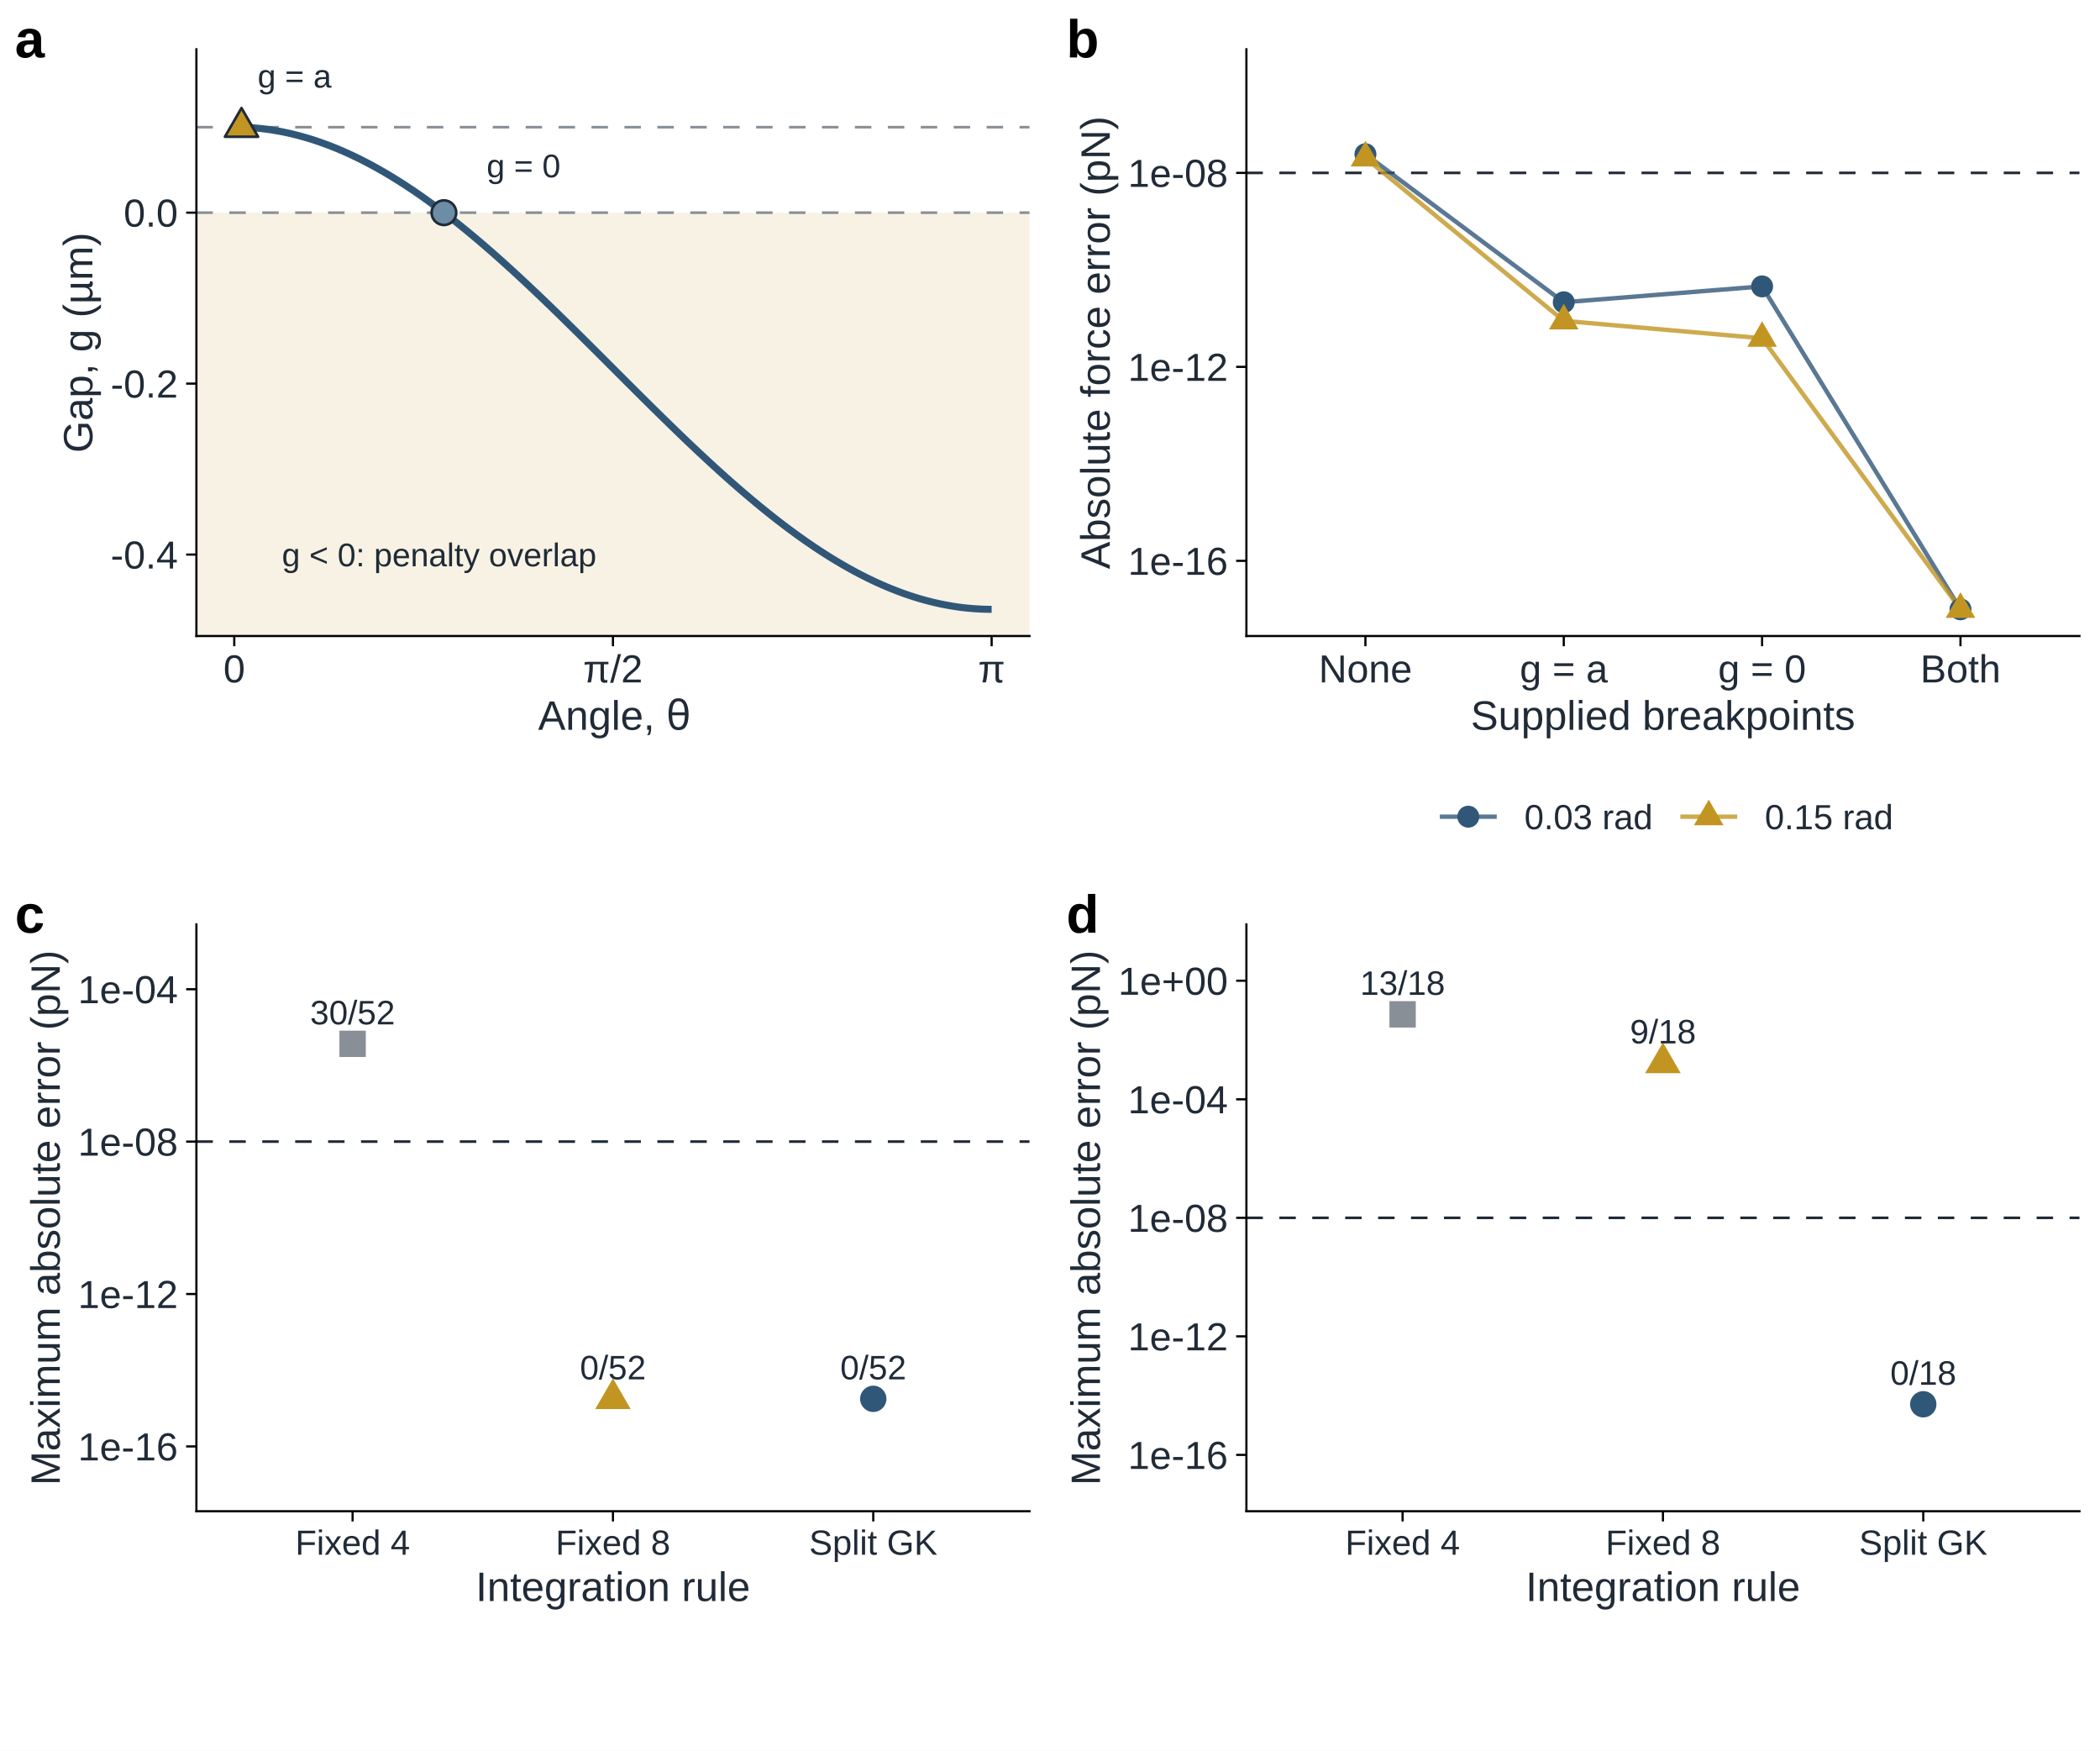
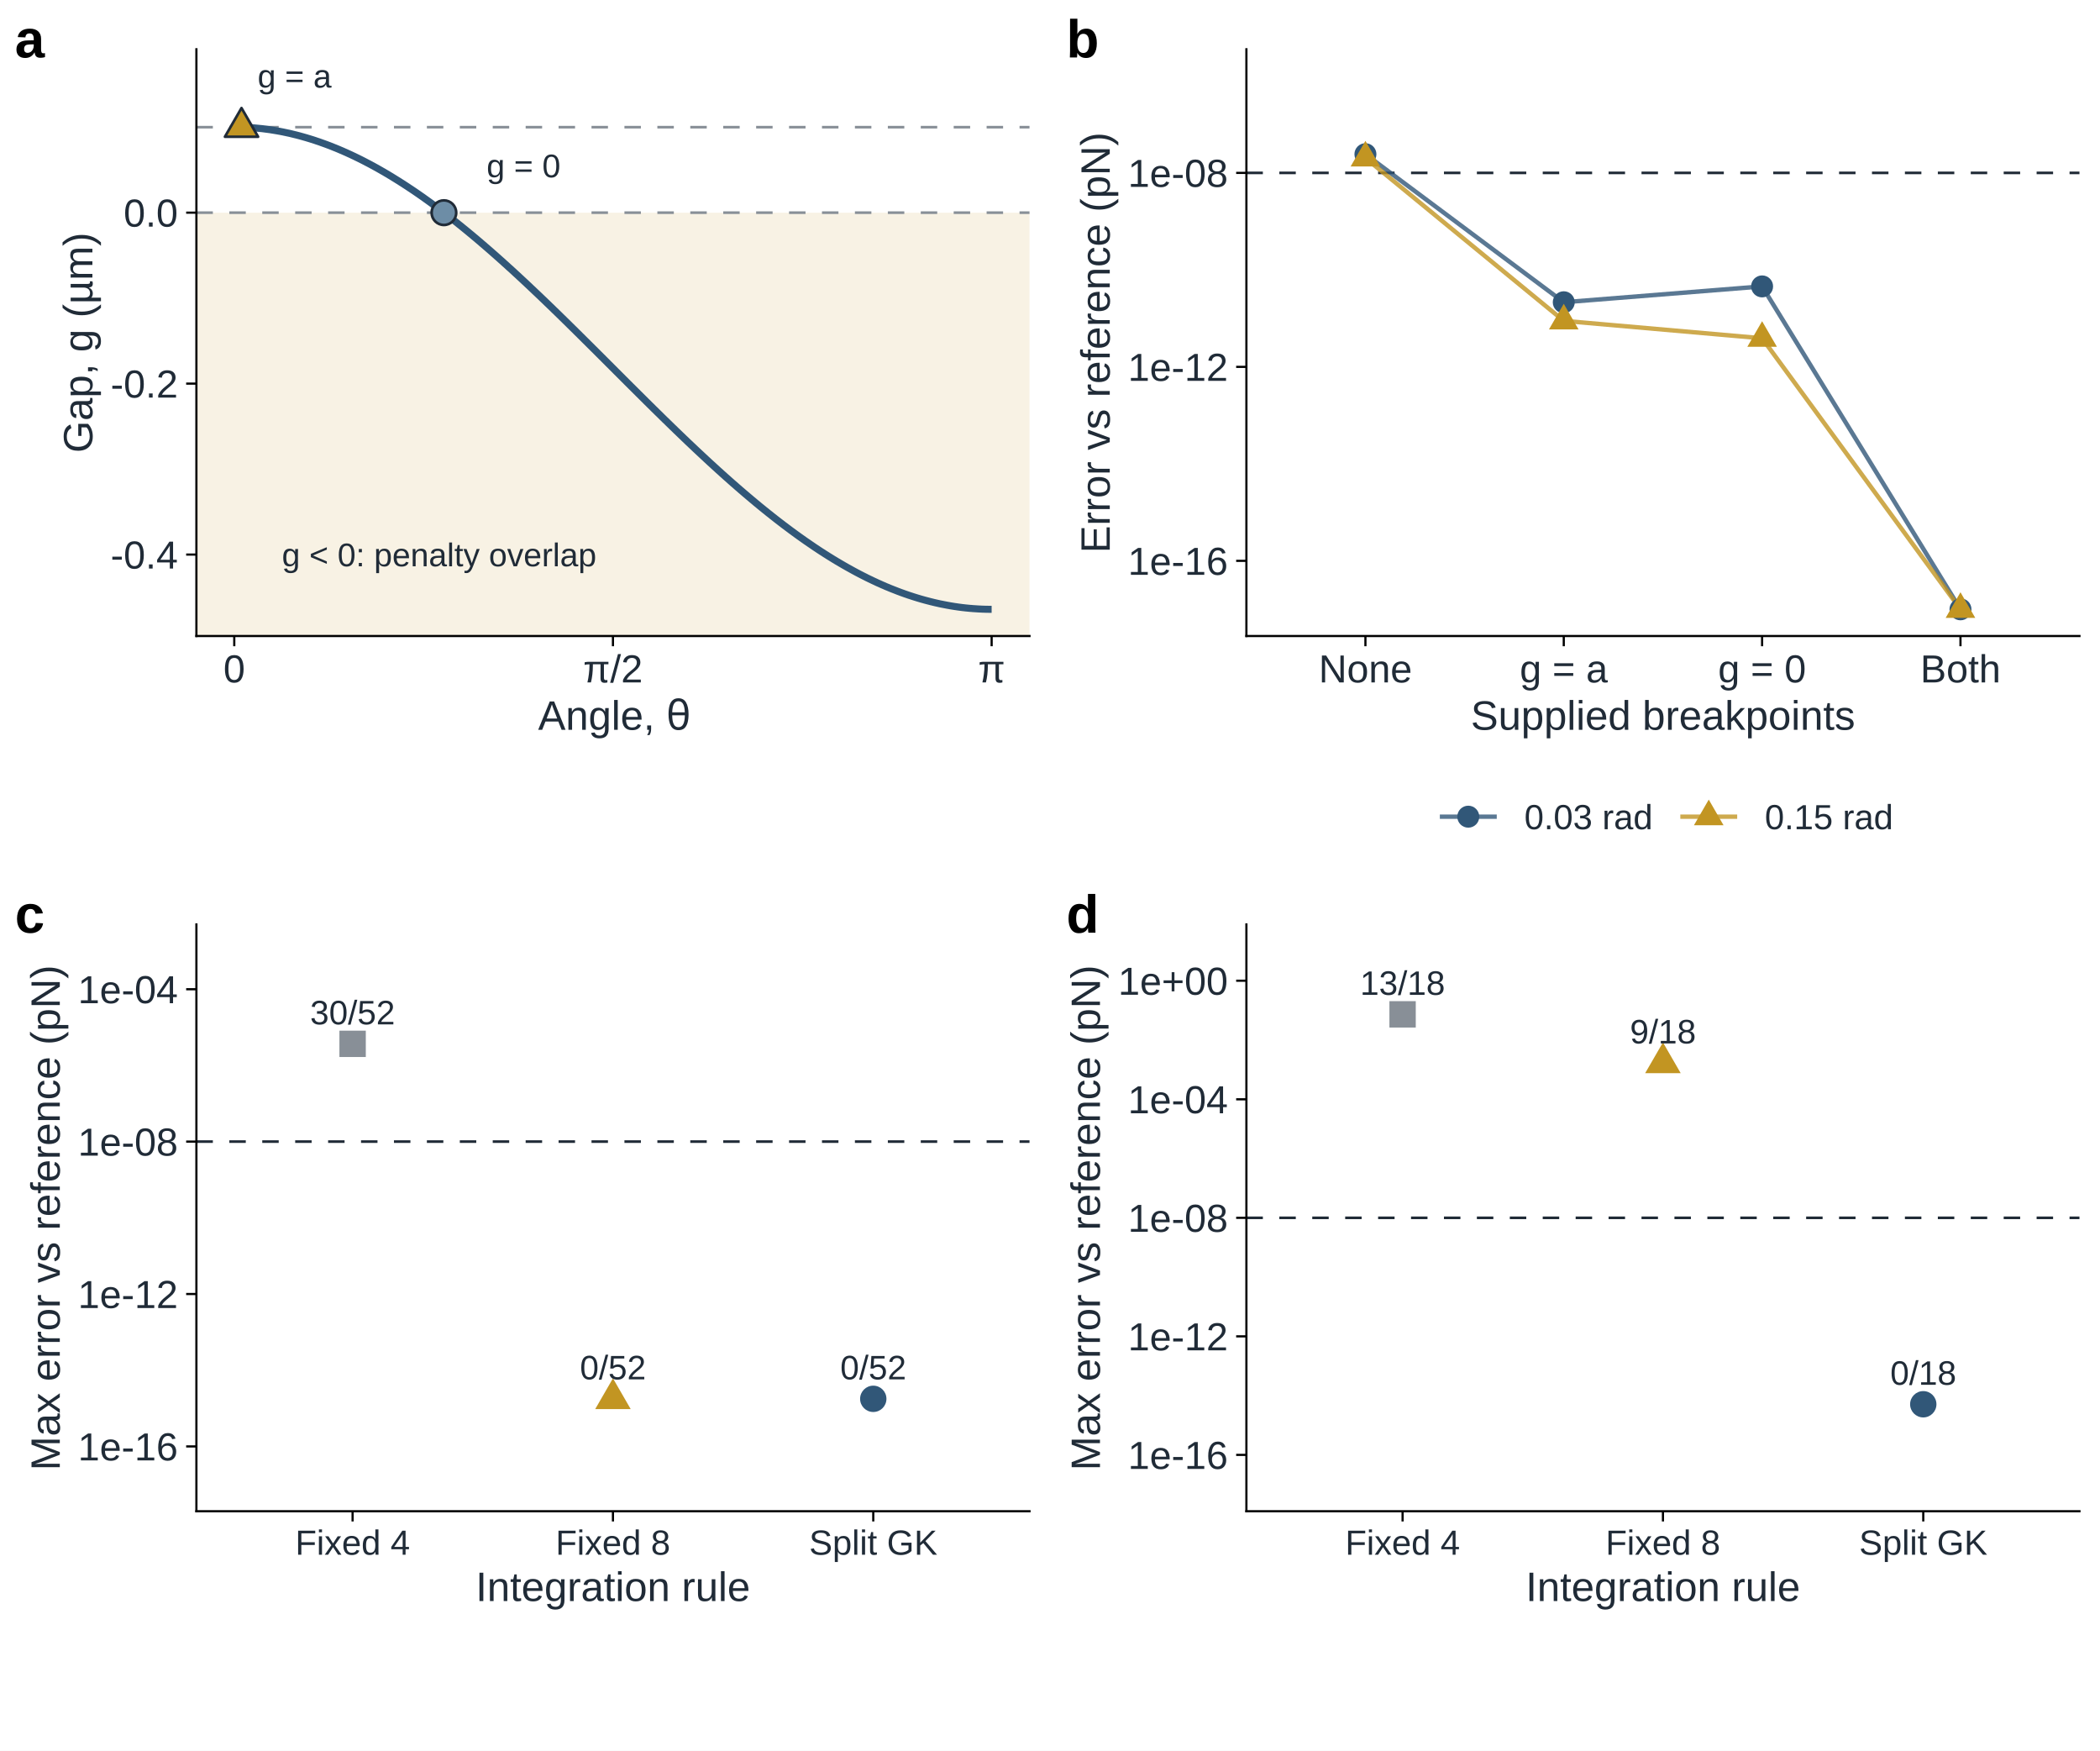
<svg xmlns="http://www.w3.org/2000/svg" width="510.24pt" height="425.20pt" viewBox="0 0 510.24 425.20">
  <g class="svglite">
    <defs>
      <style type="text/css">
    .svglite line, .svglite polyline, .svglite polygon, .svglite path, .svglite rect, .svglite circle {
      fill: none;
      stroke: #000000;
      stroke-linecap: round;
      stroke-linejoin: round;
      stroke-miterlimit: 10.00;
    }
    .svglite text {
      white-space: pre;
    }
    .svglite g.glyphgroup path {
      fill: inherit;
      stroke: none;
    }
  </style>
    </defs>
    <rect width="100%" height="100%" style="stroke: none; fill: #FFFFFF;" />
    <defs>
      <clipPath id="cpMC4wMHw1MTAuMjR8MC4wMHw0MjUuMjA=">
        <rect x="0.00" y="0.00" width="510.24" height="425.20" />
      </clipPath>
    </defs>
    <g clip-path="url(#cpMC4wMHw1MTAuMjR8MC4wMHw0MjUuMjA=)">
</g>
    <defs>
      <clipPath id="cpMC4wMHwyNTUuMTJ8MC4wMHwyMTIuNjA=">
        <rect x="0" y="0.00" width="255.12" height="212.60" />
      </clipPath>
    </defs>
    <g clip-path="url(#cpMC4wMHwyNTUuMTJ8MC4wMHwyMTIuNjA=)">
      <rect x="0.00" y="0.00" width="255.12" height="212.60" style="stroke-width: 0.97; stroke: #FFFFFF; fill: #FFFFFF;" />
    </g>
    <g clip-path="url(#cpMC4wMHw1MTAuMjR8MC4wMHw0MjUuMjA=)">
</g>
    <defs>
      <clipPath id="cpNDcuNzJ8MjUwLjE0fDExLjk2fDE1NC40OQ==">
        <rect x="47.72" y="11.96" width="202.42" height="142.53" />
      </clipPath>
    </defs>
    <g clip-path="url(#cpNDcuNzJ8MjUwLjE0fDExLjk2fDE1NC40OQ==)">
      <rect x="47.72" y="11.96" width="202.42" height="142.53" style="stroke-width: 0.97; stroke: none; fill: #FFFFFF;" />
      <rect x="47.72" y="51.66" width="202.42" height="102.83" style="stroke-width: 0.97; stroke: none; stroke-linecap: butt; stroke-linejoin: miter; fill: #F8F2E4;" />
      <line x1="47.72" y1="51.66" x2="250.14" y2="51.66" style="stroke-width: 0.64; stroke: #888F97; stroke-dasharray: 4.00,4.00; stroke-linecap: butt;" />
      <line x1="47.72" y1="30.89" x2="250.14" y2="30.89" style="stroke-width: 0.64; stroke: #888F97; stroke-dasharray: 4.00,4.00; stroke-linecap: butt;" />
      <polyline points="56.92,30.87 57.23,30.87 57.54,30.87 57.84,30.87 58.15,30.88 58.46,30.89 58.76,30.89 59.07,30.90 59.38,30.92 59.68,30.93 59.99,30.95 60.30,30.96 60.60,30.98 60.91,31.00 61.22,31.02 61.52,31.05 61.83,31.07 62.14,31.10 62.44,31.13 62.75,31.16 63.06,31.19 63.36,31.22 63.67,31.25 63.98,31.29 64.28,31.33 64.59,31.37 64.90,31.41 65.20,31.45 65.51,31.49 65.82,31.54 66.12,31.59 66.43,31.64 66.74,31.69 67.04,31.74 67.35,31.79 67.66,31.85 67.96,31.90 68.27,31.96 68.58,32.02 68.88,32.08 69.19,32.15 69.50,32.21 69.80,32.28 70.11,32.34 70.42,32.41 70.72,32.48 71.03,32.56 71.34,32.63 71.64,32.71 71.95,32.78 72.26,32.86 72.56,32.94 72.87,33.02 73.18,33.11 73.48,33.19 73.79,33.28 74.10,33.37 74.40,33.45 74.71,33.55 75.02,33.64 75.32,33.73 75.63,33.83 75.94,33.92 76.24,34.02 76.55,34.12 76.86,34.23 77.16,34.33 77.47,34.43 77.78,34.54 78.08,34.65 78.39,34.76 78.70,34.87 79.00,34.98 79.31,35.09 79.62,35.21 79.92,35.32 80.23,35.44 80.54,35.56 80.84,35.68 81.15,35.81 81.46,35.93 81.76,36.05 82.07,36.18 82.38,36.31 82.68,36.44 82.99,36.57 83.30,36.70 83.60,36.84 83.91,36.97 84.22,37.11 84.52,37.25 84.83,37.39 85.14,37.53 85.44,37.67 85.75,37.82 86.06,37.96 86.36,38.11 86.67,38.26 86.98,38.41 87.28,38.56 87.59,38.71 87.90,38.87 88.20,39.02 88.51,39.18 88.82,39.34 89.12,39.50 89.43,39.66 89.74,39.82 90.04,39.98 90.35,40.15 90.66,40.31 90.96,40.48 91.27,40.65 91.58,40.82 91.88,40.99 92.19,41.17 92.50,41.34 92.80,41.52 93.11,41.69 93.42,41.87 93.72,42.05 94.03,42.23 94.34,42.41 94.64,42.60 94.95,42.78 95.26,42.97 95.56,43.16 95.87,43.35 96.18,43.54 96.48,43.73 96.79,43.92 97.10,44.11 97.40,44.31 97.71,44.50 98.02,44.70 98.32,44.90 98.63,45.10 98.94,45.30 99.24,45.50 99.55,45.71 99.86,45.91 100.17,46.12 100.47,46.32 100.78,46.53 101.09,46.74 101.39,46.95 101.70,47.16 102.01,47.38 102.31,47.59 102.62,47.80 102.93,48.02 103.23,48.24 103.54,48.46 103.85,48.68 104.15,48.90 104.46,49.12 104.77,49.34 105.07,49.57 105.38,49.79 105.69,50.02 105.99,50.25 106.30,50.47 106.61,50.70 106.91,50.93 107.22,51.17 107.53,51.40 107.83,51.63 108.14,51.87 108.45,52.10 108.75,52.34 109.06,52.58 109.37,52.82 109.67,53.06 109.98,53.30 110.29,53.54 110.59,53.78 110.90,54.02 111.21,54.27 111.51,54.52 111.82,54.76 112.13,55.01 112.43,55.26 112.74,55.51 113.05,55.76 113.35,56.01 113.66,56.26 113.97,56.52 114.27,56.77 114.58,57.02 114.89,57.28 115.19,57.54 115.50,57.79 115.81,58.05 116.11,58.31 116.42,58.57 116.73,58.83 117.03,59.10 117.34,59.36 117.65,59.62 117.95,59.89 118.26,60.15 118.57,60.42 118.87,60.68 119.18,60.95 119.49,61.22 119.79,61.49 120.10,61.76 120.41,62.03 120.71,62.30 121.02,62.57 121.33,62.85 121.63,63.12 121.94,63.39 122.25,63.67 122.55,63.95 122.86,64.22 123.17,64.50 123.47,64.78 123.78,65.06 124.09,65.33 124.39,65.61 124.70,65.89 125.01,66.18 125.31,66.46 125.62,66.74 125.93,67.02 126.23,67.31 126.54,67.59 126.85,67.88 127.15,68.16 127.46,68.45 127.77,68.73 128.07,69.02 128.38,69.31 128.69,69.60 128.99,69.89 129.30,70.18 129.61,70.47 129.91,70.76 130.22,71.05 130.53,71.34 130.83,71.63 131.14,71.92 131.45,72.22 131.75,72.51 132.06,72.80 132.37,73.10 132.67,73.39 132.98,73.69 133.29,73.98 133.59,74.28 133.90,74.57 134.21,74.87 134.51,75.17 134.82,75.47 135.13,75.76 135.43,76.06 135.74,76.36 136.05,76.66 136.35,76.96 136.66,77.26 136.97,77.56 137.27,77.86 137.58,78.16 137.89,78.46 138.19,78.76 138.50,79.07 138.81,79.37 139.11,79.67 139.42,79.97 139.73,80.27 140.03,80.58 140.34,80.88 140.65,81.18 140.95,81.49 141.26,81.79 141.57,82.10 141.87,82.40 142.18,82.71 142.49,83.01 142.80,83.32 143.10,83.62 143.41,83.93 143.72,84.23 144.02,84.54 144.33,84.84 144.64,85.15 144.94,85.45 145.25,85.76 145.56,86.07 145.86,86.37 146.17,86.68 146.48,86.98 146.78,87.29 147.09,87.60 147.40,87.90 147.70,88.21 148.01,88.52 148.32,88.82 148.62,89.13 148.93,89.44 149.24,89.74 149.54,90.05 149.85,90.36 150.16,90.66 150.46,90.97 150.77,91.28 151.08,91.58 151.38,91.89 151.69,92.20 152.00,92.50 152.30,92.81 152.61,93.12 152.92,93.42 153.22,93.73 153.53,94.03 153.84,94.34 154.14,94.64 154.45,94.95 154.76,95.25 155.06,95.56 155.37,95.86 155.68,96.17 155.98,96.47 156.29,96.78 156.60,97.08 156.90,97.39 157.21,97.69 157.52,97.99 157.82,98.30 158.13,98.60 158.44,98.90 158.74,99.21 159.05,99.51 159.36,99.81 159.66,100.11 159.97,100.41 160.28,100.71 160.58,101.01 160.89,101.32 161.20,101.62 161.50,101.92 161.81,102.21 162.12,102.51 162.42,102.81 162.73,103.11 163.04,103.41 163.34,103.71 163.65,104.00 163.96,104.30 164.26,104.60 164.57,104.89 164.88,105.19 165.18,105.48 165.49,105.78 165.80,106.07 166.10,106.37 166.41,106.66 166.72,106.95 167.02,107.25 167.33,107.54 167.64,107.83 167.94,108.12 168.25,108.41 168.56,108.70 168.86,108.99 169.17,109.28 169.48,109.57 169.78,109.85 170.09,110.14 170.40,110.43 170.70,110.71 171.01,111.00 171.32,111.28 171.62,111.57 171.93,111.85 172.24,112.14 172.54,112.42 172.85,112.70 173.16,112.98 173.46,113.26 173.77,113.54 174.08,113.82 174.38,114.10 174.69,114.38 175.00,114.65 175.30,114.93 175.61,115.21 175.92,115.48 176.22,115.76 176.53,116.03 176.84,116.30 177.14,116.57 177.45,116.85 177.76,117.12 178.06,117.39 178.37,117.65 178.68,117.92 178.98,118.19 179.29,118.46 179.60,118.72 179.90,118.99 180.21,119.25 180.52,119.52 180.82,119.78 181.13,120.04 181.44,120.30 181.74,120.56 182.05,120.82 182.36,121.08 182.66,121.34 182.97,121.59 183.28,121.85 183.58,122.11 183.89,122.36 184.20,122.61 184.50,122.87 184.81,123.12 185.12,123.37 185.43,123.62 185.73,123.87 186.04,124.11 186.35,124.36 186.65,124.61 186.96,124.85 187.27,125.09 187.57,125.34 187.88,125.58 188.19,125.82 188.49,126.06 188.80,126.30 189.11,126.54 189.41,126.77 189.72,127.01 190.03,127.24 190.33,127.48 190.64,127.71 190.95,127.94 191.25,128.17 191.56,128.40 191.87,128.63 192.17,128.86 192.48,129.08 192.79,129.31 193.09,129.53 193.40,129.76 193.71,129.98 194.01,130.20 194.32,130.42 194.63,130.64 194.93,130.85 195.24,131.07 195.55,131.29 195.85,131.50 196.16,131.71 196.47,131.92 196.77,132.13 197.08,132.34 197.39,132.55 197.69,132.76 198.00,132.97 198.31,133.17 198.61,133.37 198.92,133.58 199.23,133.78 199.53,133.98 199.84,134.17 200.15,134.37 200.45,134.57 200.76,134.76 201.07,134.96 201.37,135.15 201.68,135.34 201.99,135.53 202.29,135.72 202.60,135.91 202.91,136.09 203.21,136.28 203.52,136.46 203.83,136.64 204.13,136.82 204.44,137.00 204.75,137.18 205.05,137.36 205.36,137.53 205.67,137.71 205.97,137.88 206.28,138.05 206.59,138.22 206.89,138.39 207.20,138.56 207.51,138.73 207.81,138.89 208.12,139.06 208.43,139.22 208.73,139.38 209.04,139.54 209.35,139.70 209.65,139.85 209.96,140.01 210.27,140.16 210.57,140.32 210.88,140.47 211.19,140.62 211.49,140.76 211.80,140.91 212.11,141.06 212.41,141.20 212.72,141.34 213.03,141.49 213.33,141.63 213.64,141.76 213.95,141.90 214.25,142.04 214.56,142.17 214.87,142.30 215.17,142.44 215.48,142.57 215.79,142.69 216.09,142.82 216.40,142.95 216.71,143.07 217.01,143.19 217.32,143.31 217.63,143.43 217.93,143.55 218.24,143.67 218.55,143.78 218.85,143.90 219.16,144.01 219.47,144.12 219.77,144.23 220.08,144.34 220.39,144.44 220.69,144.55 221.00,144.65 221.31,144.75 221.61,144.85 221.92,144.95 222.23,145.05 222.53,145.14 222.84,145.24 223.15,145.33 223.45,145.42 223.76,145.51 224.07,145.60 224.37,145.68 224.68,145.77 224.99,145.85 225.29,145.93 225.60,146.01 225.91,146.09 226.21,146.17 226.52,146.24 226.83,146.32 227.13,146.39 227.44,146.46 227.75,146.53 228.06,146.60 228.36,146.67 228.67,146.73 228.98,146.79 229.28,146.85 229.59,146.91 229.90,146.97 230.20,147.03 230.51,147.08 230.82,147.14 231.12,147.19 231.43,147.24 231.74,147.29 232.04,147.34 232.35,147.38 232.66,147.43 232.96,147.47 233.27,147.51 233.58,147.55 233.88,147.59 234.19,147.62 234.50,147.66 234.80,147.69 235.11,147.72 235.42,147.75 235.72,147.78 236.03,147.80 236.34,147.83 236.64,147.85 236.95,147.87 237.26,147.89 237.56,147.91 237.87,147.93 238.18,147.94 238.48,147.96 238.79,147.97 239.10,147.98 239.40,147.99 239.71,148.00 240.02,148.00 240.32,148.01 240.63,148.01 240.94,148.01 " style="stroke-width: 1.71; stroke: #315778; stroke-linecap: butt;" />
      <polygon points="58.68,26.24 62.71,33.22 54.65,33.22 " style="stroke-width: 0.64; stroke: #202B37; fill: #C29522;" />
      <circle cx="107.86" cy="51.66" r="2.99" style="stroke-width: 0.64; stroke: #202B37; fill: #6D8DA6;" />
      <text x="106.71" y="137.56" text-anchor="middle" style="font-size: 7.97px;fill: #202B37; font-family: &quot;Arial&quot;;" textLength="76.23px" lengthAdjust="spacingAndGlyphs">g &lt; 0: penalty overlap</text>
      <text x="71.57" y="21.28" text-anchor="middle" style="font-size: 7.97px;fill: #202B37; font-family: &quot;Arial&quot;;" textLength="17.89px" lengthAdjust="spacingAndGlyphs">g = a</text>
      <text x="127.21" y="43.08" text-anchor="middle" style="font-size: 7.97px;fill: #202B37; font-family: &quot;Arial&quot;;" textLength="17.89px" lengthAdjust="spacingAndGlyphs">g = 0</text>
    </g>
    <g clip-path="url(#cpMC4wMHw1MTAuMjR8MC4wMHw0MjUuMjA=)">
      <polyline points="47.72,154.49 47.72,11.96 " style="stroke-width: 0.53; stroke-linecap: square;" />
      <text x="43.24" y="138.11" text-anchor="end" style="font-size: 9.50px;fill: #202B37; font-family: &quot;Arial&quot;;" textLength="16.36px" lengthAdjust="spacingAndGlyphs">-0.4</text>
      <text x="43.24" y="96.58" text-anchor="end" style="font-size: 9.50px;fill: #202B37; font-family: &quot;Arial&quot;;" textLength="16.36px" lengthAdjust="spacingAndGlyphs">-0.2</text>
      <text x="43.24" y="55.05" text-anchor="end" style="font-size: 9.50px;fill: #202B37; font-family: &quot;Arial&quot;;" textLength="13.20px" lengthAdjust="spacingAndGlyphs">0.0</text>
      <polyline points="45.23,134.71 47.72,134.71 " style="stroke-width: 0.53; stroke-linecap: butt;" />
      <polyline points="45.23,93.18 47.72,93.18 " style="stroke-width: 0.53; stroke-linecap: butt;" />
      <polyline points="45.23,51.66 47.72,51.66 " style="stroke-width: 0.53; stroke-linecap: butt;" />
      <polyline points="47.72,154.49 250.14,154.49 " style="stroke-width: 0.53; stroke-linecap: square;" />
      <polyline points="56.92,156.98 56.92,154.49 " style="stroke-width: 0.53; stroke-linecap: butt;" />
      <polyline points="148.93,156.98 148.93,154.49 " style="stroke-width: 0.53; stroke-linecap: butt;" />
      <polyline points="240.94,156.98 240.94,154.49 " style="stroke-width: 0.53; stroke-linecap: butt;" />
      <text x="56.92" y="165.77" text-anchor="middle" style="font-size: 9.50px;fill: #202B37; font-family: &quot;Arial&quot;;" textLength="5.28px" lengthAdjust="spacingAndGlyphs">0</text>
      <text x="148.93" y="165.77" text-anchor="middle" style="font-size: 9.50px;fill: #202B37; font-family: &quot;Arial&quot;;" textLength="14.47px" lengthAdjust="spacingAndGlyphs">π/2</text>
      <text x="240.94" y="165.77" text-anchor="middle" style="font-size: 9.50px;fill: #202B37; font-family: &quot;Arial&quot;;" textLength="6.55px" lengthAdjust="spacingAndGlyphs">π</text>
      <text x="130.75" y="177.27" style="font-size: 10.00px;fill: #202B37; font-family: &quot;Arial&quot;;" textLength="31.14px" lengthAdjust="spacingAndGlyphs">Angle, </text>
      <text x="161.89" y="177.27" style="font-size: 10.00px;fill: #202B37; font-family: &quot;Symbol&quot;;" textLength="5.20px" lengthAdjust="spacingAndGlyphs">θ</text>
      <text transform="translate(22.45,83.22) rotate(-90)" text-anchor="middle" style="font-size: 10.00px;fill: #202B37; font-family: &quot;Arial&quot;;" textLength="53.56px" lengthAdjust="spacingAndGlyphs">Gap, g (µm)</text>
      <text x="3.62" y="13.96" style="font-size: 13.00px; font-weight: bold; font-family: &quot;Arial&quot;;" textLength="7.23px" lengthAdjust="spacingAndGlyphs">a</text>
    </g>
    <defs>
      <clipPath id="cpMjU1LjEyfDUxMC4yNHwwLjAwfDIxMi42MA==">
        <rect x="255.12" y="0.00" width="255.12" height="212.60" />
      </clipPath>
    </defs>
    <g clip-path="url(#cpMjU1LjEyfDUxMC4yNHwwLjAwfDIxMi42MA==)">
      <rect x="255.12" y="0.00" width="255.12" height="212.60" style="stroke-width: 0.97; stroke: #FFFFFF; fill: #FFFFFF;" />
    </g>
    <g clip-path="url(#cpMC4wMHw1MTAuMjR8MC4wMHw0MjUuMjA=)">
</g>
    <defs>
      <clipPath id="cpMzAyLjg0fDUwNS4yNXwxMS45NnwxNTQuNDk=">
        <rect x="302.84" y="11.96" width="202.42" height="142.53" />
      </clipPath>
    </defs>
    <g clip-path="url(#cpMzAyLjg0fDUwNS4yNXwxMS45NnwxNTQuNDk=)">
      <rect x="302.84" y="11.96" width="202.42" height="142.53" style="stroke-width: 0.97; stroke: none; fill: #FFFFFF;" />
      <line x1="302.84" y1="41.99" x2="505.25" y2="41.99" style="stroke-width: 0.64; stroke: #202B37; stroke-dasharray: 4.00,4.00; stroke-linecap: butt;" />
      <polyline points="331.76,37.46 379.95,73.42 428.14,69.57 476.34,148.01 " style="stroke-width: 1.07; stroke: #315778; stroke-opacity: 0.80; stroke-linecap: butt;" />
      <polyline points="331.76,38.37 379.95,77.94 428.14,82.17 476.34,148.01 " style="stroke-width: 1.07; stroke: #C29522; stroke-opacity: 0.80; stroke-linecap: butt;" />
      <circle cx="331.76" cy="37.46" r="2.67" style="stroke-width: 0.64; stroke: none; fill: #315778;" />
      <polygon points="331.76,34.21 335.35,40.44 328.16,40.44 " style="stroke-width: 0.64; stroke: none; fill: #C29522;" />
      <circle cx="379.95" cy="73.42" r="2.67" style="stroke-width: 0.64; stroke: none; fill: #315778;" />
      <circle cx="428.14" cy="69.57" r="2.67" style="stroke-width: 0.64; stroke: none; fill: #315778;" />
      <circle cx="476.34" cy="148.01" r="2.67" style="stroke-width: 0.64; stroke: none; fill: #315778;" />
      <polygon points="379.95,73.79 383.54,80.02 376.35,80.02 " style="stroke-width: 0.64; stroke: none; fill: #C29522;" />
      <polygon points="428.14,78.02 431.74,84.24 424.55,84.24 " style="stroke-width: 0.64; stroke: none; fill: #C29522;" />
      <polygon points="476.34,143.86 479.93,150.09 472.74,150.09 " style="stroke-width: 0.64; stroke: none; fill: #C29522;" />
    </g>
    <g clip-path="url(#cpMC4wMHw1MTAuMjR8MC4wMHw0MjUuMjA=)">
      <polyline points="302.84,154.49 302.84,11.96 " style="stroke-width: 0.53; stroke-linecap: square;" />
      <text x="298.36" y="139.63" text-anchor="end" style="font-size: 9.50px;fill: #202B37; font-family: &quot;Arial&quot;;" textLength="24.28px" lengthAdjust="spacingAndGlyphs">1e-16</text>
      <text x="298.36" y="92.51" text-anchor="end" style="font-size: 9.50px;fill: #202B37; font-family: &quot;Arial&quot;;" textLength="24.28px" lengthAdjust="spacingAndGlyphs">1e-12</text>
      <text x="298.36" y="45.39" text-anchor="end" style="font-size: 9.50px;fill: #202B37; font-family: &quot;Arial&quot;;" textLength="24.28px" lengthAdjust="spacingAndGlyphs">1e-08</text>
      <polyline points="300.35,136.23 302.84,136.23 " style="stroke-width: 0.53; stroke-linecap: butt;" />
      <polyline points="300.35,89.11 302.84,89.11 " style="stroke-width: 0.53; stroke-linecap: butt;" />
      <polyline points="300.35,41.99 302.84,41.99 " style="stroke-width: 0.53; stroke-linecap: butt;" />
      <polyline points="302.84,154.49 505.25,154.49 " style="stroke-width: 0.53; stroke-linecap: square;" />
      <polyline points="331.76,156.98 331.76,154.49 " style="stroke-width: 0.53; stroke-linecap: butt;" />
      <polyline points="379.95,156.98 379.95,154.49 " style="stroke-width: 0.53; stroke-linecap: butt;" />
      <polyline points="428.14,156.98 428.14,154.49 " style="stroke-width: 0.53; stroke-linecap: butt;" />
      <polyline points="476.34,156.98 476.34,154.49 " style="stroke-width: 0.53; stroke-linecap: butt;" />
      <text x="331.76" y="165.77" text-anchor="middle" style="font-size: 9.50px;fill: #202B37; font-family: &quot;Arial&quot;;" textLength="22.70px" lengthAdjust="spacingAndGlyphs">None</text>
      <text x="379.95" y="165.77" text-anchor="middle" style="font-size: 9.50px;fill: #202B37; font-family: &quot;Arial&quot;;" textLength="21.39px" lengthAdjust="spacingAndGlyphs">g = a</text>
      <text x="428.14" y="165.77" text-anchor="middle" style="font-size: 9.50px;fill: #202B37; font-family: &quot;Arial&quot;;" textLength="21.39px" lengthAdjust="spacingAndGlyphs">g = 0</text>
      <text x="476.34" y="165.77" text-anchor="middle" style="font-size: 9.50px;fill: #202B37; font-family: &quot;Arial&quot;;" textLength="19.55px" lengthAdjust="spacingAndGlyphs">Both</text>
      <text x="404.05" y="177.27" text-anchor="middle" style="font-size: 10.00px;fill: #202B37; font-family: &quot;Arial&quot;;" textLength="93.41px" lengthAdjust="spacingAndGlyphs">Supplied breakpoints</text>
-       <text transform="translate(269.64,83.22) rotate(-90)" text-anchor="middle" style="font-size: 10.00px;fill: #202B37; font-family: &quot;Arial&quot;;" textLength="110.05px" lengthAdjust="spacingAndGlyphs">Absolute force error (pN)</text>
+       <text transform="translate(269.64,83.22) rotate(-90)" text-anchor="middle" style="font-size: 10.00px;fill: #202B37; font-family: &quot;Arial&quot;;" textLength="102.25px" lengthAdjust="spacingAndGlyphs">Error vs reference (pN)</text>
      <rect x="343.13" y="189.15" width="121.83" height="18.47" style="stroke-width: 0.97; stroke: none; fill: #FFFFFF;" />
      <rect x="348.11" y="194.13" width="17.28" height="8.50" style="stroke-width: 0.97; stroke: none; fill: #FFFFFF;" />
      <line x1="349.84" y1="198.38" x2="363.67" y2="198.38" style="stroke-width: 1.07; stroke: #315778; stroke-opacity: 0.80; stroke-linecap: butt;" />
      <circle cx="356.75" cy="198.38" r="2.67" style="stroke-width: 0.64; stroke: none; fill: #315778;" />
      <rect x="406.54" y="194.13" width="17.28" height="8.50" style="stroke-width: 0.97; stroke: none; fill: #FFFFFF;" />
      <line x1="408.27" y1="198.38" x2="422.09" y2="198.38" style="stroke-width: 1.07; stroke: #C29522; stroke-opacity: 0.80; stroke-linecap: butt;" />
      <polygon points="415.18,194.23 418.77,200.46 411.58,200.46 " style="stroke-width: 0.64; stroke: none; fill: #C29522;" />
      <text x="370.38" y="201.43" style="font-size: 8.50px;fill: #202B37; font-family: &quot;Arial&quot;;" textLength="31.22px" lengthAdjust="spacingAndGlyphs">0.03 rad</text>
      <text x="428.80" y="201.43" style="font-size: 8.50px;fill: #202B37; font-family: &quot;Arial&quot;;" textLength="31.22px" lengthAdjust="spacingAndGlyphs">0.15 rad</text>
      <text x="259.09" y="13.96" style="font-size: 13.00px; font-weight: bold; font-family: &quot;Arial&quot;;" textLength="7.94px" lengthAdjust="spacingAndGlyphs">b</text>
    </g>
    <defs>
      <clipPath id="cpMC4wMHwyNTUuMTJ8MjEyLjYwfDQyNS4yMA==">
        <rect x="0" y="212.60" width="255.12" height="212.60" />
      </clipPath>
    </defs>
    <g clip-path="url(#cpMC4wMHwyNTUuMTJ8MjEyLjYwfDQyNS4yMA==)">
      <rect x="0.00" y="212.60" width="255.12" height="212.60" style="stroke-width: 0.97; stroke: #FFFFFF; fill: #FFFFFF;" />
    </g>
    <g clip-path="url(#cpMC4wMHw1MTAuMjR8MC4wMHw0MjUuMjA=)">
</g>
    <defs>
      <clipPath id="cpNDcuNzJ8MjUwLjE0fDIyNC41NXwzNjcuMDk=">
        <rect x="47.72" y="224.55" width="202.42" height="142.53" />
      </clipPath>
    </defs>
    <g clip-path="url(#cpNDcuNzJ8MjUwLjE0fDIyNC41NXwzNjcuMDk=)">
      <rect x="47.72" y="224.55" width="202.42" height="142.53" style="stroke-width: 0.97; stroke: none; fill: #FFFFFF;" />
      <line x1="47.72" y1="277.31" x2="250.14" y2="277.31" style="stroke-width: 0.64; stroke: #202B37; stroke-dasharray: 4.00,4.00; stroke-linecap: butt;" />
      <polygon points="82.47,256.76 88.88,256.76 88.88,250.36 82.47,250.36 " style="stroke-width: 0.64; stroke: none; fill: #888F97;" />
      <polygon points="148.93,334.81 153.24,342.28 144.62,342.28 " style="stroke-width: 0.64; stroke: none; fill: #C29522;" />
      <circle cx="212.18" cy="339.79" r="3.20" style="stroke-width: 0.64; stroke: none; fill: #315778;" />
      <text x="85.67" y="248.83" text-anchor="middle" style="font-size: 8.25px;fill: #202B37; font-family: &quot;Arial&quot;;" textLength="20.67px" lengthAdjust="spacingAndGlyphs">30/52</text>
      <text x="148.93" y="335.06" text-anchor="middle" style="font-size: 8.25px;fill: #202B37; font-family: &quot;Arial&quot;;" textLength="16.08px" lengthAdjust="spacingAndGlyphs">0/52</text>
      <text x="212.18" y="335.06" text-anchor="middle" style="font-size: 8.25px;fill: #202B37; font-family: &quot;Arial&quot;;" textLength="16.08px" lengthAdjust="spacingAndGlyphs">0/52</text>
    </g>
    <g clip-path="url(#cpMC4wMHw1MTAuMjR8MC4wMHw0MjUuMjA=)">
      <polyline points="47.72,367.09 47.72,224.55 " style="stroke-width: 0.53; stroke-linecap: square;" />
      <text x="43.24" y="354.75" text-anchor="end" style="font-size: 9.50px;fill: #202B37; font-family: &quot;Arial&quot;;" textLength="24.28px" lengthAdjust="spacingAndGlyphs">1e-16</text>
      <text x="43.24" y="317.73" text-anchor="end" style="font-size: 9.50px;fill: #202B37; font-family: &quot;Arial&quot;;" textLength="24.28px" lengthAdjust="spacingAndGlyphs">1e-12</text>
      <text x="43.24" y="280.71" text-anchor="end" style="font-size: 9.50px;fill: #202B37; font-family: &quot;Arial&quot;;" textLength="24.28px" lengthAdjust="spacingAndGlyphs">1e-08</text>
      <text x="43.24" y="243.69" text-anchor="end" style="font-size: 9.50px;fill: #202B37; font-family: &quot;Arial&quot;;" textLength="24.28px" lengthAdjust="spacingAndGlyphs">1e-04</text>
      <polyline points="45.23,351.35 47.72,351.35 " style="stroke-width: 0.53; stroke-linecap: butt;" />
      <polyline points="45.23,314.33 47.72,314.33 " style="stroke-width: 0.53; stroke-linecap: butt;" />
      <polyline points="45.23,277.31 47.72,277.31 " style="stroke-width: 0.53; stroke-linecap: butt;" />
      <polyline points="45.23,240.29 47.72,240.29 " style="stroke-width: 0.53; stroke-linecap: butt;" />
      <polyline points="47.72,367.09 250.14,367.09 " style="stroke-width: 0.53; stroke-linecap: square;" />
      <polyline points="85.67,369.58 85.67,367.09 " style="stroke-width: 0.53; stroke-linecap: butt;" />
      <polyline points="148.93,369.58 148.93,367.09 " style="stroke-width: 0.53; stroke-linecap: butt;" />
      <polyline points="212.18,369.58 212.18,367.09 " style="stroke-width: 0.53; stroke-linecap: butt;" />
      <text x="85.67" y="377.66" text-anchor="middle" style="font-size: 8.50px;fill: #202B37; font-family: &quot;Arial&quot;;" textLength="27.89px" lengthAdjust="spacingAndGlyphs">Fixed 4</text>
      <text x="148.93" y="377.66" text-anchor="middle" style="font-size: 8.50px;fill: #202B37; font-family: &quot;Arial&quot;;" textLength="27.89px" lengthAdjust="spacingAndGlyphs">Fixed 8</text>
      <text x="212.18" y="377.66" text-anchor="middle" style="font-size: 8.50px;fill: #202B37; font-family: &quot;Arial&quot;;" textLength="31.19px" lengthAdjust="spacingAndGlyphs">Split GK</text>
      <text x="148.93" y="388.91" text-anchor="middle" style="font-size: 10.00px;fill: #202B37; font-family: &quot;Arial&quot;;" textLength="66.72px" lengthAdjust="spacingAndGlyphs">Integration rule</text>
-       <text transform="translate(14.53,295.82) rotate(-90)" text-anchor="middle" style="font-size: 10.00px;fill: #202B37; font-family: &quot;Arial&quot;;" textLength="130.03px" lengthAdjust="spacingAndGlyphs">Maximum absolute error (pN)</text>
+       <text transform="translate(14.53,295.82) rotate(-90)" text-anchor="middle" style="font-size: 10.00px;fill: #202B37; font-family: &quot;Arial&quot;;" textLength="122.81px" lengthAdjust="spacingAndGlyphs">Max error vs reference (pN)</text>
      <text x="3.62" y="226.56" style="font-size: 13.00px; font-weight: bold; font-family: &quot;Arial&quot;;" textLength="7.23px" lengthAdjust="spacingAndGlyphs">c</text>
    </g>
    <defs>
      <clipPath id="cpMjU1LjEyfDUxMC4yNHwyMTIuNjB8NDI1LjIw">
        <rect x="255.12" y="212.60" width="255.12" height="212.60" />
      </clipPath>
    </defs>
    <g clip-path="url(#cpMjU1LjEyfDUxMC4yNHwyMTIuNjB8NDI1LjIw)">
      <rect x="255.12" y="212.60" width="255.12" height="212.60" style="stroke-width: 0.97; stroke: #FFFFFF; fill: #FFFFFF;" />
    </g>
    <g clip-path="url(#cpMC4wMHw1MTAuMjR8MC4wMHw0MjUuMjA=)">
</g>
    <defs>
      <clipPath id="cpMzAyLjg0fDUwNS4yNXwyMjQuNTV8MzY3LjA5">
        <rect x="302.84" y="224.55" width="202.42" height="142.53" />
      </clipPath>
    </defs>
    <g clip-path="url(#cpMzAyLjg0fDUwNS4yNXwyMjQuNTV8MzY3LjA5)">
      <rect x="302.84" y="224.55" width="202.42" height="142.53" style="stroke-width: 0.97; stroke: none; fill: #FFFFFF;" />
      <line x1="302.84" y1="295.82" x2="505.25" y2="295.82" style="stroke-width: 0.64; stroke: #202B37; stroke-dasharray: 4.00,4.00; stroke-linecap: butt;" />
      <polygon points="337.59,249.60 343.99,249.60 343.99,243.19 337.59,243.19 " style="stroke-width: 0.64; stroke: none; fill: #888F97;" />
      <polygon points="404.05,253.21 408.36,260.68 399.73,260.68 " style="stroke-width: 0.64; stroke: none; fill: #C29522;" />
      <circle cx="467.30" cy="341.11" r="3.20" style="stroke-width: 0.64; stroke: none; fill: #315778;" />
      <text x="340.79" y="241.66" text-anchor="middle" style="font-size: 8.25px;fill: #202B37; font-family: &quot;Arial&quot;;" textLength="20.67px" lengthAdjust="spacingAndGlyphs">13/18</text>
      <text x="404.05" y="253.46" text-anchor="middle" style="font-size: 8.25px;fill: #202B37; font-family: &quot;Arial&quot;;" textLength="16.08px" lengthAdjust="spacingAndGlyphs">9/18</text>
      <text x="467.30" y="336.38" text-anchor="middle" style="font-size: 8.25px;fill: #202B37; font-family: &quot;Arial&quot;;" textLength="16.08px" lengthAdjust="spacingAndGlyphs">0/18</text>
    </g>
    <g clip-path="url(#cpMC4wMHw1MTAuMjR8MC4wMHw0MjUuMjA=)">
      <polyline points="302.84,367.09 302.84,224.55 " style="stroke-width: 0.53; stroke-linecap: square;" />
      <text x="298.36" y="356.81" text-anchor="end" style="font-size: 9.50px;fill: #202B37; font-family: &quot;Arial&quot;;" textLength="24.28px" lengthAdjust="spacingAndGlyphs">1e-16</text>
      <text x="298.36" y="328.01" text-anchor="end" style="font-size: 9.50px;fill: #202B37; font-family: &quot;Arial&quot;;" textLength="24.28px" lengthAdjust="spacingAndGlyphs">1e-12</text>
      <text x="298.36" y="299.22" text-anchor="end" style="font-size: 9.50px;fill: #202B37; font-family: &quot;Arial&quot;;" textLength="24.28px" lengthAdjust="spacingAndGlyphs">1e-08</text>
      <text x="298.36" y="270.42" text-anchor="end" style="font-size: 9.50px;fill: #202B37; font-family: &quot;Arial&quot;;" textLength="24.28px" lengthAdjust="spacingAndGlyphs">1e-04</text>
      <text x="298.36" y="241.63" text-anchor="end" style="font-size: 9.50px;fill: #202B37; font-family: &quot;Arial&quot;;" textLength="26.67px" lengthAdjust="spacingAndGlyphs">1e+00</text>
      <polyline points="300.35,353.41 302.84,353.41 " style="stroke-width: 0.53; stroke-linecap: butt;" />
      <polyline points="300.35,324.61 302.84,324.61 " style="stroke-width: 0.53; stroke-linecap: butt;" />
      <polyline points="300.35,295.82 302.84,295.82 " style="stroke-width: 0.53; stroke-linecap: butt;" />
      <polyline points="300.35,267.03 302.84,267.03 " style="stroke-width: 0.53; stroke-linecap: butt;" />
      <polyline points="300.35,238.23 302.84,238.23 " style="stroke-width: 0.53; stroke-linecap: butt;" />
      <polyline points="302.84,367.09 505.25,367.09 " style="stroke-width: 0.53; stroke-linecap: square;" />
      <polyline points="340.79,369.58 340.79,367.09 " style="stroke-width: 0.53; stroke-linecap: butt;" />
      <polyline points="404.05,369.58 404.05,367.09 " style="stroke-width: 0.53; stroke-linecap: butt;" />
      <polyline points="467.30,369.58 467.30,367.09 " style="stroke-width: 0.53; stroke-linecap: butt;" />
      <text x="340.79" y="377.66" text-anchor="middle" style="font-size: 8.50px;fill: #202B37; font-family: &quot;Arial&quot;;" textLength="27.89px" lengthAdjust="spacingAndGlyphs">Fixed 4</text>
      <text x="404.05" y="377.66" text-anchor="middle" style="font-size: 8.50px;fill: #202B37; font-family: &quot;Arial&quot;;" textLength="27.89px" lengthAdjust="spacingAndGlyphs">Fixed 8</text>
      <text x="467.30" y="377.66" text-anchor="middle" style="font-size: 8.50px;fill: #202B37; font-family: &quot;Arial&quot;;" textLength="31.19px" lengthAdjust="spacingAndGlyphs">Split GK</text>
      <text x="404.05" y="388.91" text-anchor="middle" style="font-size: 10.00px;fill: #202B37; font-family: &quot;Arial&quot;;" textLength="66.72px" lengthAdjust="spacingAndGlyphs">Integration rule</text>
-       <text transform="translate(267.26,295.82) rotate(-90)" text-anchor="middle" style="font-size: 10.00px;fill: #202B37; font-family: &quot;Arial&quot;;" textLength="130.03px" lengthAdjust="spacingAndGlyphs">Maximum absolute error (pN)</text>
+       <text transform="translate(267.26,295.82) rotate(-90)" text-anchor="middle" style="font-size: 10.00px;fill: #202B37; font-family: &quot;Arial&quot;;" textLength="122.81px" lengthAdjust="spacingAndGlyphs">Max error vs reference (pN)</text>
      <text x="259.09" y="226.56" style="font-size: 13.00px; font-weight: bold; font-family: &quot;Arial&quot;;" textLength="7.94px" lengthAdjust="spacingAndGlyphs">d</text>
    </g>
  </g>
</svg>
